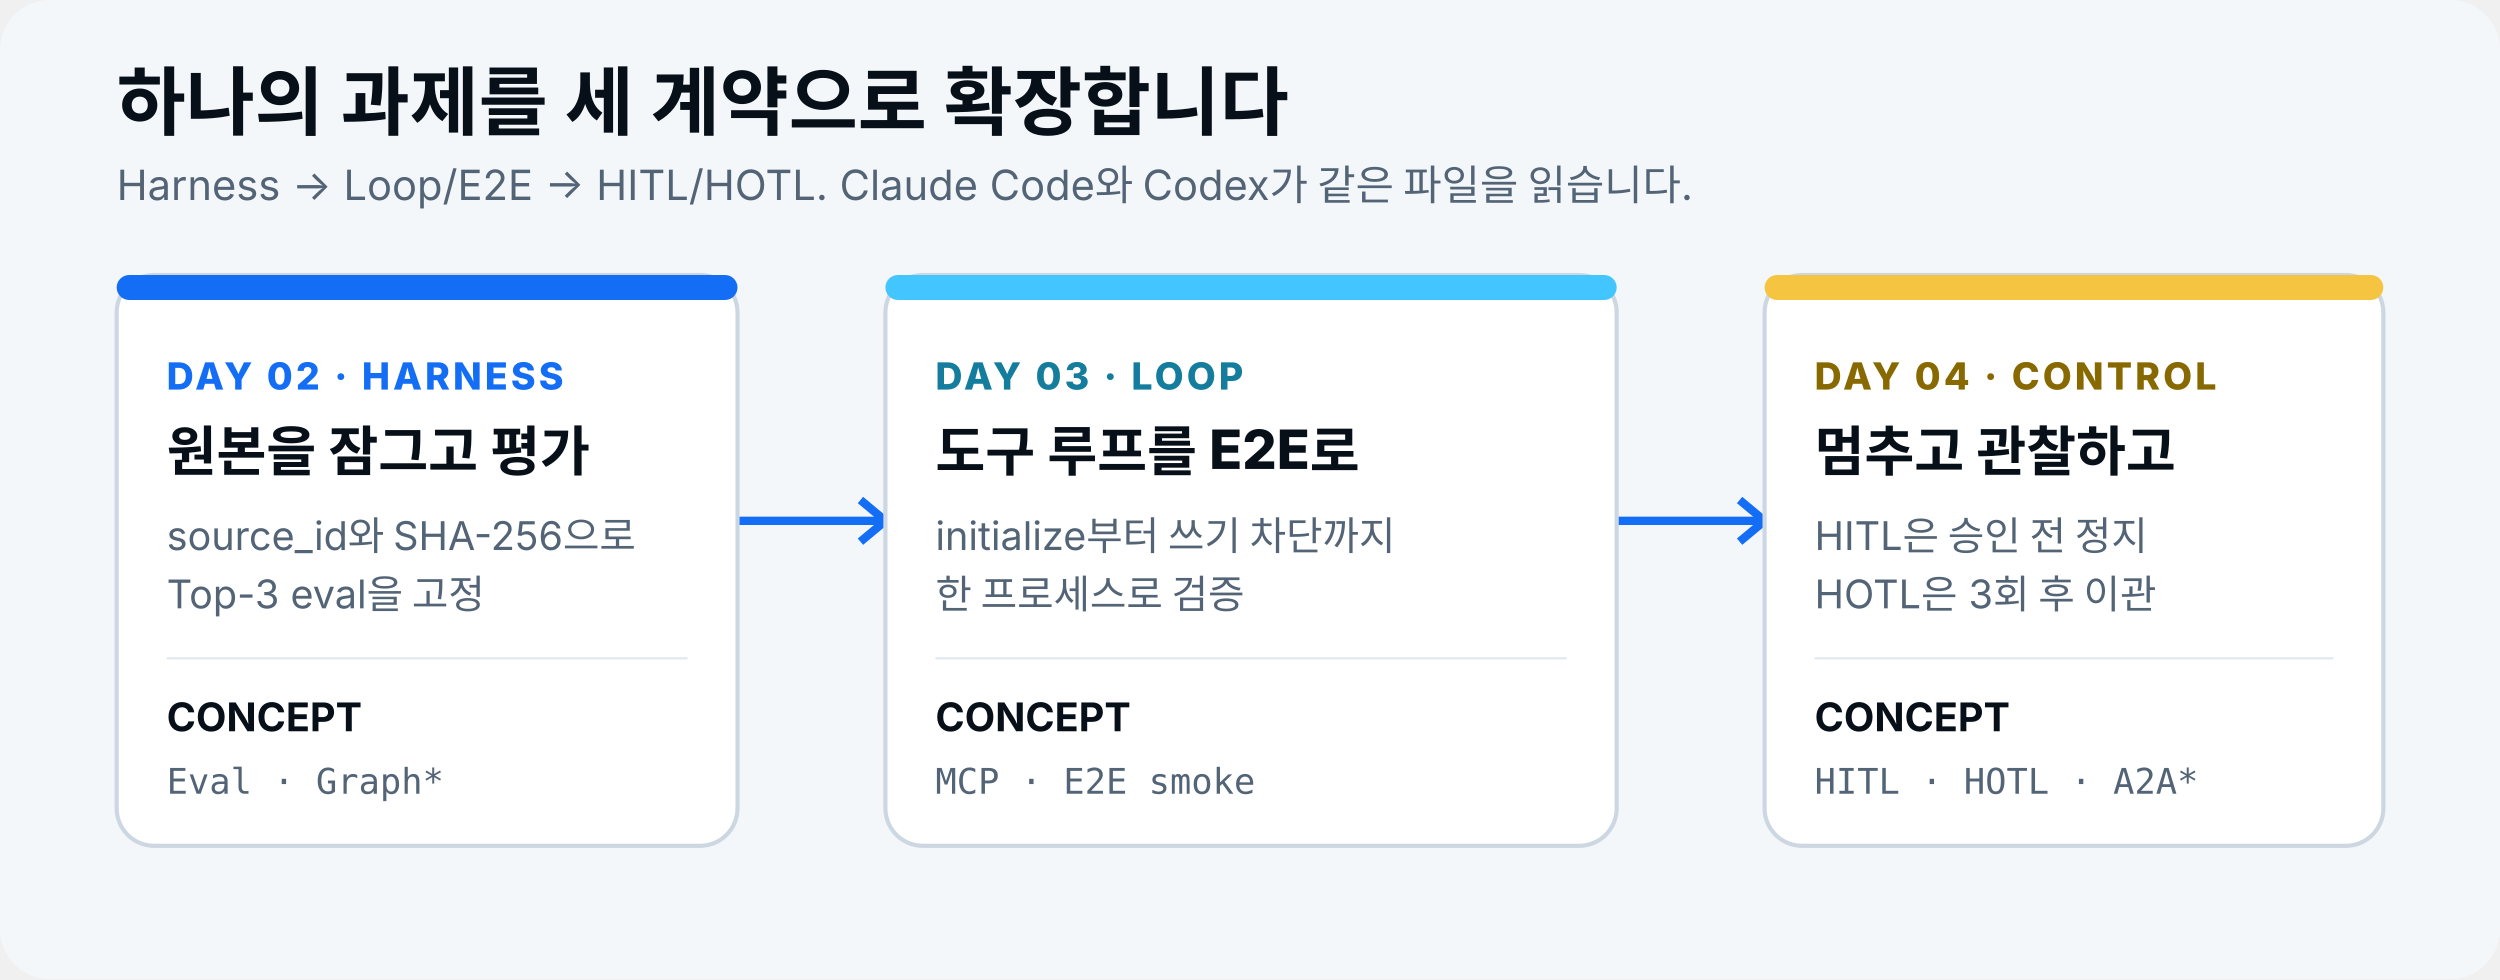
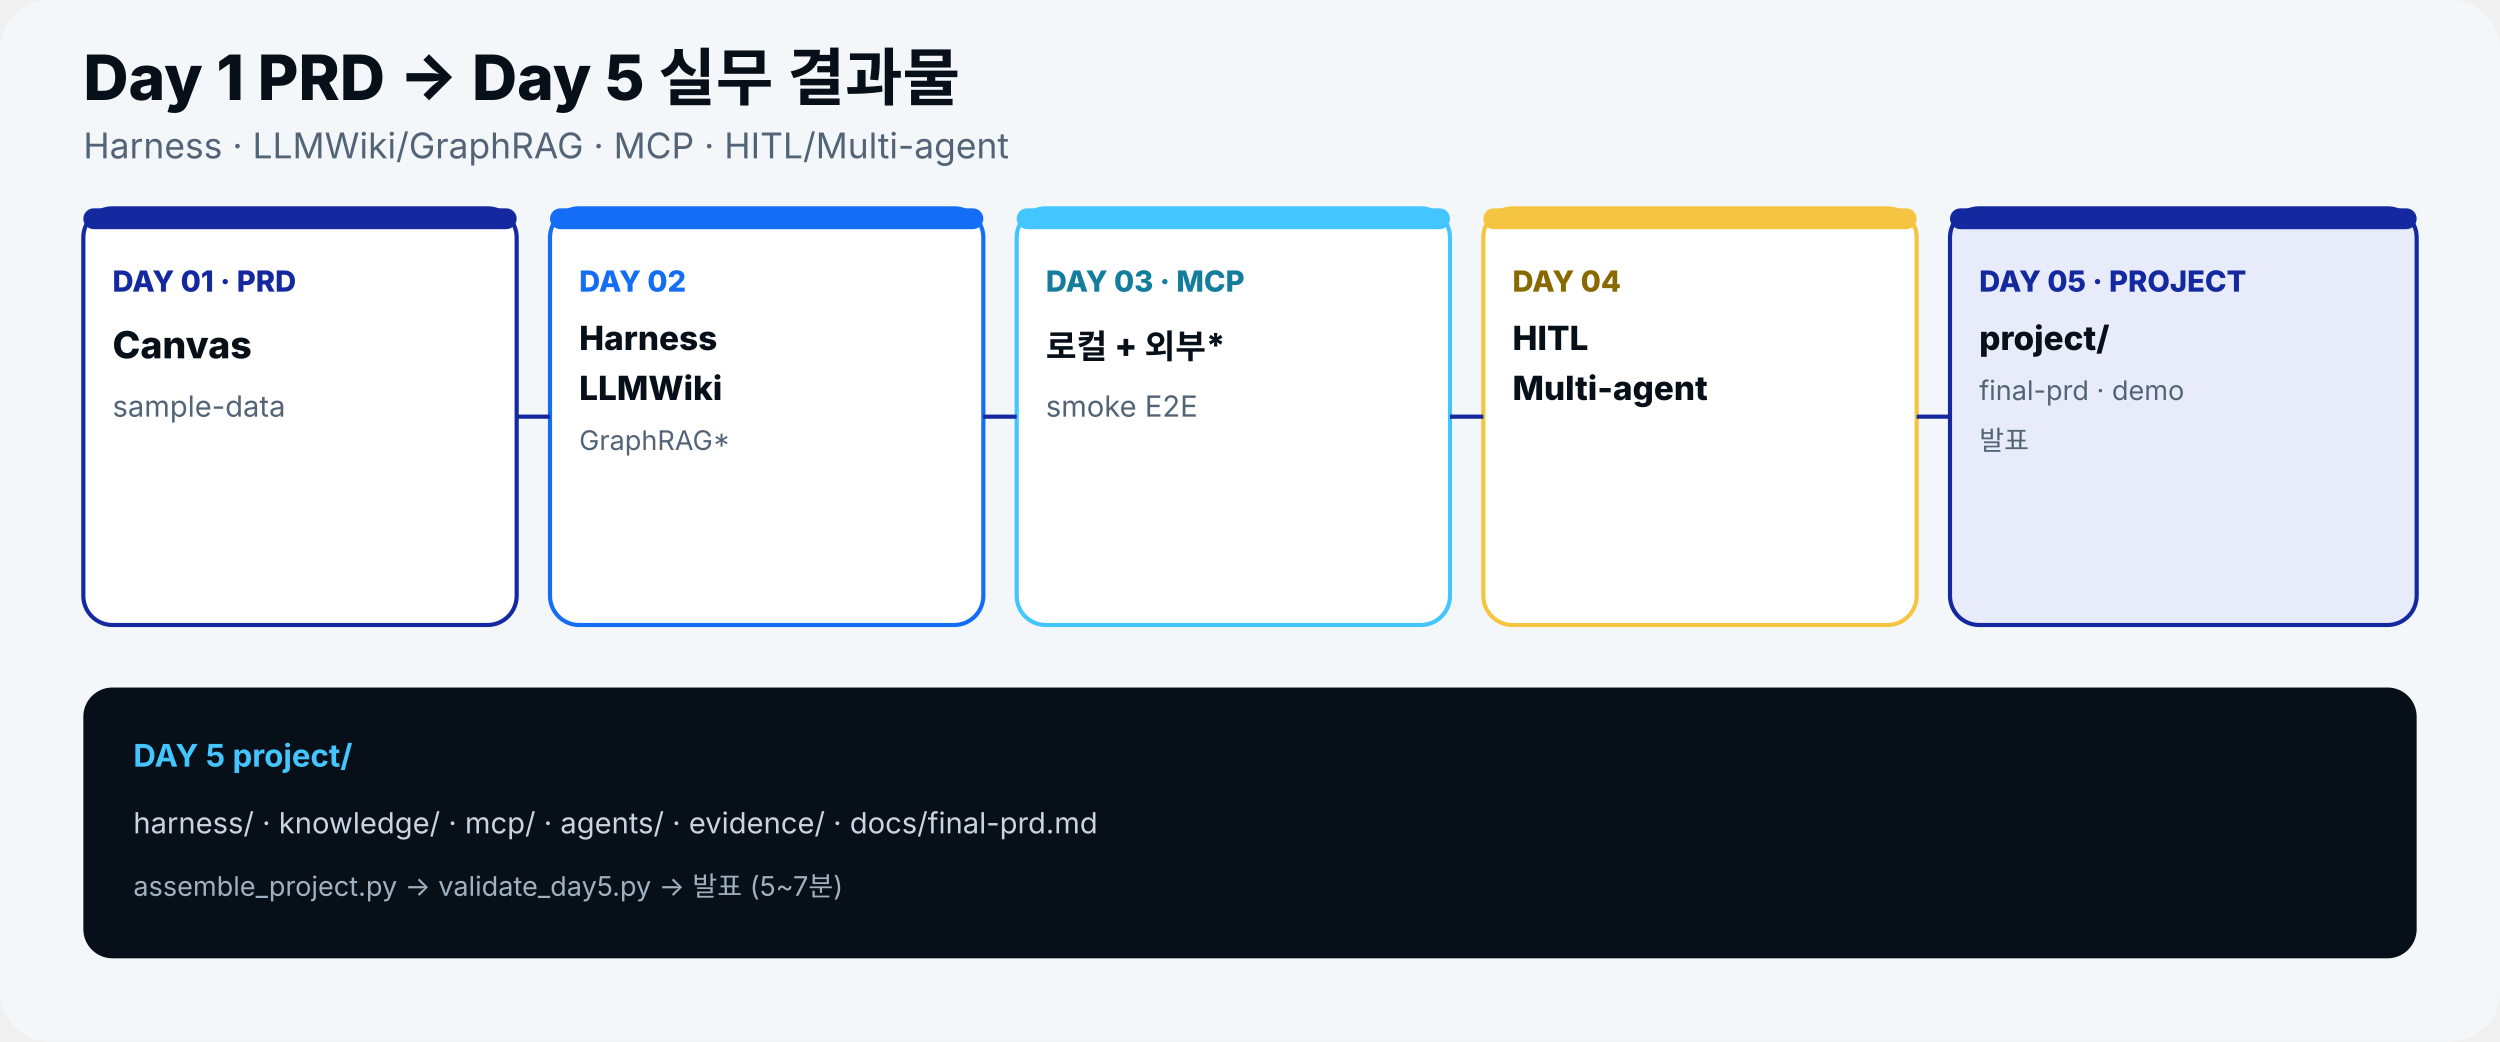
- <svg xmlns="http://www.w3.org/2000/svg" width="1200" height="470" viewBox="0 0 1200 470" role="img" aria-labelledby="title desc">
-   <rect width="1200" height="470" rx="24" fill="#F4F7FA" />
+ <svg xmlns="http://www.w3.org/2000/svg" width="1200" height="500" viewBox="0 0 1200 500" role="img" aria-labelledby="title desc">
+   <rect width="1200" height="500" rx="24" fill="#F4F7FA" />
  <g font-family="-apple-system,BlinkMacSystemFont,'Segoe UI','Noto Sans KR',sans-serif">
-     <text x="56" y="62" fill="#071018" font-size="36" font-weight="800">하나의 과제를 세 계약으로 확장합니다</text>
-     <text x="56" y="96" fill="#526476" font-size="20">Harness → Loop/E2E → HITL/HOTL. Claude Code와 Codex가 같은 파일을 읽습니다.</text>
-     <path d="M354 250H423" stroke="#146EF5" stroke-width="4" />
-     <path d="M413 240L425 250L413 260" fill="none" stroke="#146EF5" stroke-width="4" />
-     <path d="M776 250H845" stroke="#146EF5" stroke-width="4" />
-     <path d="M835 240L847 250L835 260" fill="none" stroke="#146EF5" stroke-width="4" />
-     <g transform="translate(56 132)">
-       <rect width="298" height="274" rx="18" fill="#FFFFFF" stroke="#CCD7E2" stroke-width="2" />
-       <rect width="298" height="12" rx="6" fill="#146EF5" />
-       <text x="24" y="55" fill="#146EF5" font-size="18" font-weight="800" letter-spacing="1.5">DAY 02 · HARNESS</text>
-       <text x="24" y="94" fill="#071018" font-size="26" font-weight="800">원본을 잠그고 평가</text>
-       <text x="24" y="132" fill="#526476" font-size="19">source_id와 SHA-256으로</text>
-       <text x="24" y="160" fill="#526476" font-size="19">Top-3 eval을 고정</text>
-       <path d="M24 184H274" stroke="#E0E7EE" />
-       <text x="24" y="219" fill="#071018" font-size="19" font-weight="700">CONCEPT</text>
-       <text x="24" y="249" fill="#526476" font-size="17" font-family="ui-monospace,SFMono-Regular,Menlo,monospace">Eval · Graph*</text>
+     <text x="40" y="48" fill="#071018" font-size="30" font-weight="800">Day 1 PRD → Day 5 실무 결과물</text>
+     <text x="40" y="76" fill="#526476" font-size="17">Harness · LLMWiki/GraphRAG · MCP · HITL/Multi-agent</text>
+     <g transform="translate(40 100)">
+       <rect width="208" height="200" rx="14" fill="#FFF" stroke="#1428A0" stroke-width="2" />
+       <rect width="208" height="10" rx="5" fill="#1428A0" />
+       <text x="14" y="40" fill="#1428A0" font-size="14" font-weight="800">DAY 01 · PRD</text>
+       <text x="14" y="72" fill="#071018" font-size="18" font-weight="800">Canvas</text>
+       <text x="14" y="100" fill="#526476" font-size="14">sample-data</text>
    </g>
-     <g transform="translate(425 132)">
-       <rect width="351" height="274" rx="18" fill="#FFFFFF" stroke="#CCD7E2" stroke-width="2" />
-       <rect width="351" height="12" rx="6" fill="#43C6FF" />
-       <text x="24" y="55" fill="#147D9E" font-size="18" font-weight="800" letter-spacing="1.5">DAY 03 · LOOP</text>
-       <text x="24" y="94" fill="#071018" font-size="26" font-weight="800">도구 루프를 E2E로</text>
-       <text x="24" y="132" fill="#526476" font-size="19">initialize부터 쓰기 차단까지</text>
-       <text x="24" y="160" fill="#526476" font-size="19">한 프로세스로 검증</text>
-       <path d="M24 184H327" stroke="#E0E7EE" />
-       <text x="24" y="219" fill="#071018" font-size="19" font-weight="700">CONCEPT</text>
-       <text x="24" y="249" fill="#526476" font-size="17" font-family="ui-monospace,SFMono-Regular,Menlo,monospace">MCP · E2E smoke</text>
+     <g transform="translate(264 100)">
+       <rect width="208" height="200" rx="14" fill="#FFF" stroke="#146EF5" stroke-width="2" />
+       <rect width="208" height="10" rx="5" fill="#146EF5" />
+       <text x="14" y="40" fill="#146EF5" font-size="14" font-weight="800">DAY 02</text>
+       <text x="14" y="68" fill="#071018" font-size="16" font-weight="800">Harness</text>
+       <text x="14" y="92" fill="#071018" font-size="16" font-weight="800">LLMWiki</text>
+       <text x="14" y="116" fill="#526476" font-size="13">GraphRAG*</text>
    </g>
-     <g transform="translate(847 132)">
-       <rect width="297" height="274" rx="18" fill="#FFFFFF" stroke="#CCD7E2" stroke-width="2" />
-       <rect width="297" height="12" rx="6" fill="#F5C542" />
-       <text x="24" y="55" fill="#876900" font-size="18" font-weight="800" letter-spacing="1.5">DAY 04 · CONTROL</text>
-       <text x="24" y="94" fill="#071018" font-size="26" font-weight="800">멈추고 관찰하고</text>
-       <text x="24" y="132" fill="#526476" font-size="19">HITL은 승인 전 정지</text>
-       <text x="24" y="160" fill="#526476" font-size="19">HOTL은 3회 후 이관</text>
-       <path d="M24 184H273" stroke="#E0E7EE" />
-       <text x="24" y="219" fill="#071018" font-size="19" font-weight="700">CONCEPT</text>
-       <text x="24" y="249" fill="#526476" font-size="17" font-family="ui-monospace,SFMono-Regular,Menlo,monospace">HITL · HOTL · A2A*</text>
+     <g transform="translate(488 100)">
+       <rect width="208" height="200" rx="14" fill="#FFF" stroke="#43C6FF" stroke-width="2" />
+       <rect width="208" height="10" rx="5" fill="#43C6FF" />
+       <text x="14" y="40" fill="#147D9E" font-size="14" font-weight="800">DAY 03 · MCP</text>
+       <text x="14" y="72" fill="#071018" font-size="16" font-weight="800">로컬 + 외부*</text>
+       <text x="14" y="100" fill="#526476" font-size="14">smoke E2E</text>
    </g>
+     <g transform="translate(712 100)">
+       <rect width="208" height="200" rx="14" fill="#FFF" stroke="#F5C542" stroke-width="2" />
+       <rect width="208" height="10" rx="5" fill="#F5C542" />
+       <text x="14" y="40" fill="#876900" font-size="14" font-weight="800">DAY 04</text>
+       <text x="14" y="68" fill="#071018" font-size="16" font-weight="800">HITL</text>
+       <text x="14" y="92" fill="#071018" font-size="16" font-weight="800">Multi-agent</text>
+     </g>
+     <g transform="translate(936 100)">
+       <rect width="224" height="200" rx="14" fill="#E8ECFA" stroke="#1428A0" stroke-width="2" />
+       <rect width="224" height="10" rx="5" fill="#1428A0" />
+       <text x="14" y="40" fill="#1428A0" font-size="14" font-weight="800">DAY 05 · PROJECT</text>
+       <text x="14" y="68" fill="#071018" font-size="16" font-weight="800">project/</text>
+       <text x="14" y="92" fill="#526476" font-size="13">final-prd · demo</text>
+       <text x="14" y="116" fill="#526476" font-size="13">발표</text>
+     </g>
+     <path d="M248 200H264M472 200H488M696 200H712M920 200H936" stroke="#1428A0" stroke-width="2" />
+     <rect x="40" y="330" width="1120" height="130" rx="14" fill="#071018" />
+     <text x="64" y="368" fill="#43C6FF" font-size="15" font-weight="700">DAY 5 project/</text>
+     <text x="64" y="400" fill="#C9D4DF" font-size="14">harness/ · knowledge/ · mcp/ · agents/ · evidence/ · docs/final-prd.md</text>
+     <text x="64" y="430" fill="#9FB0C0" font-size="13">assemble_project.py → validate_day5.py → 발표 (5~7분)</text>
  </g>
</svg>
